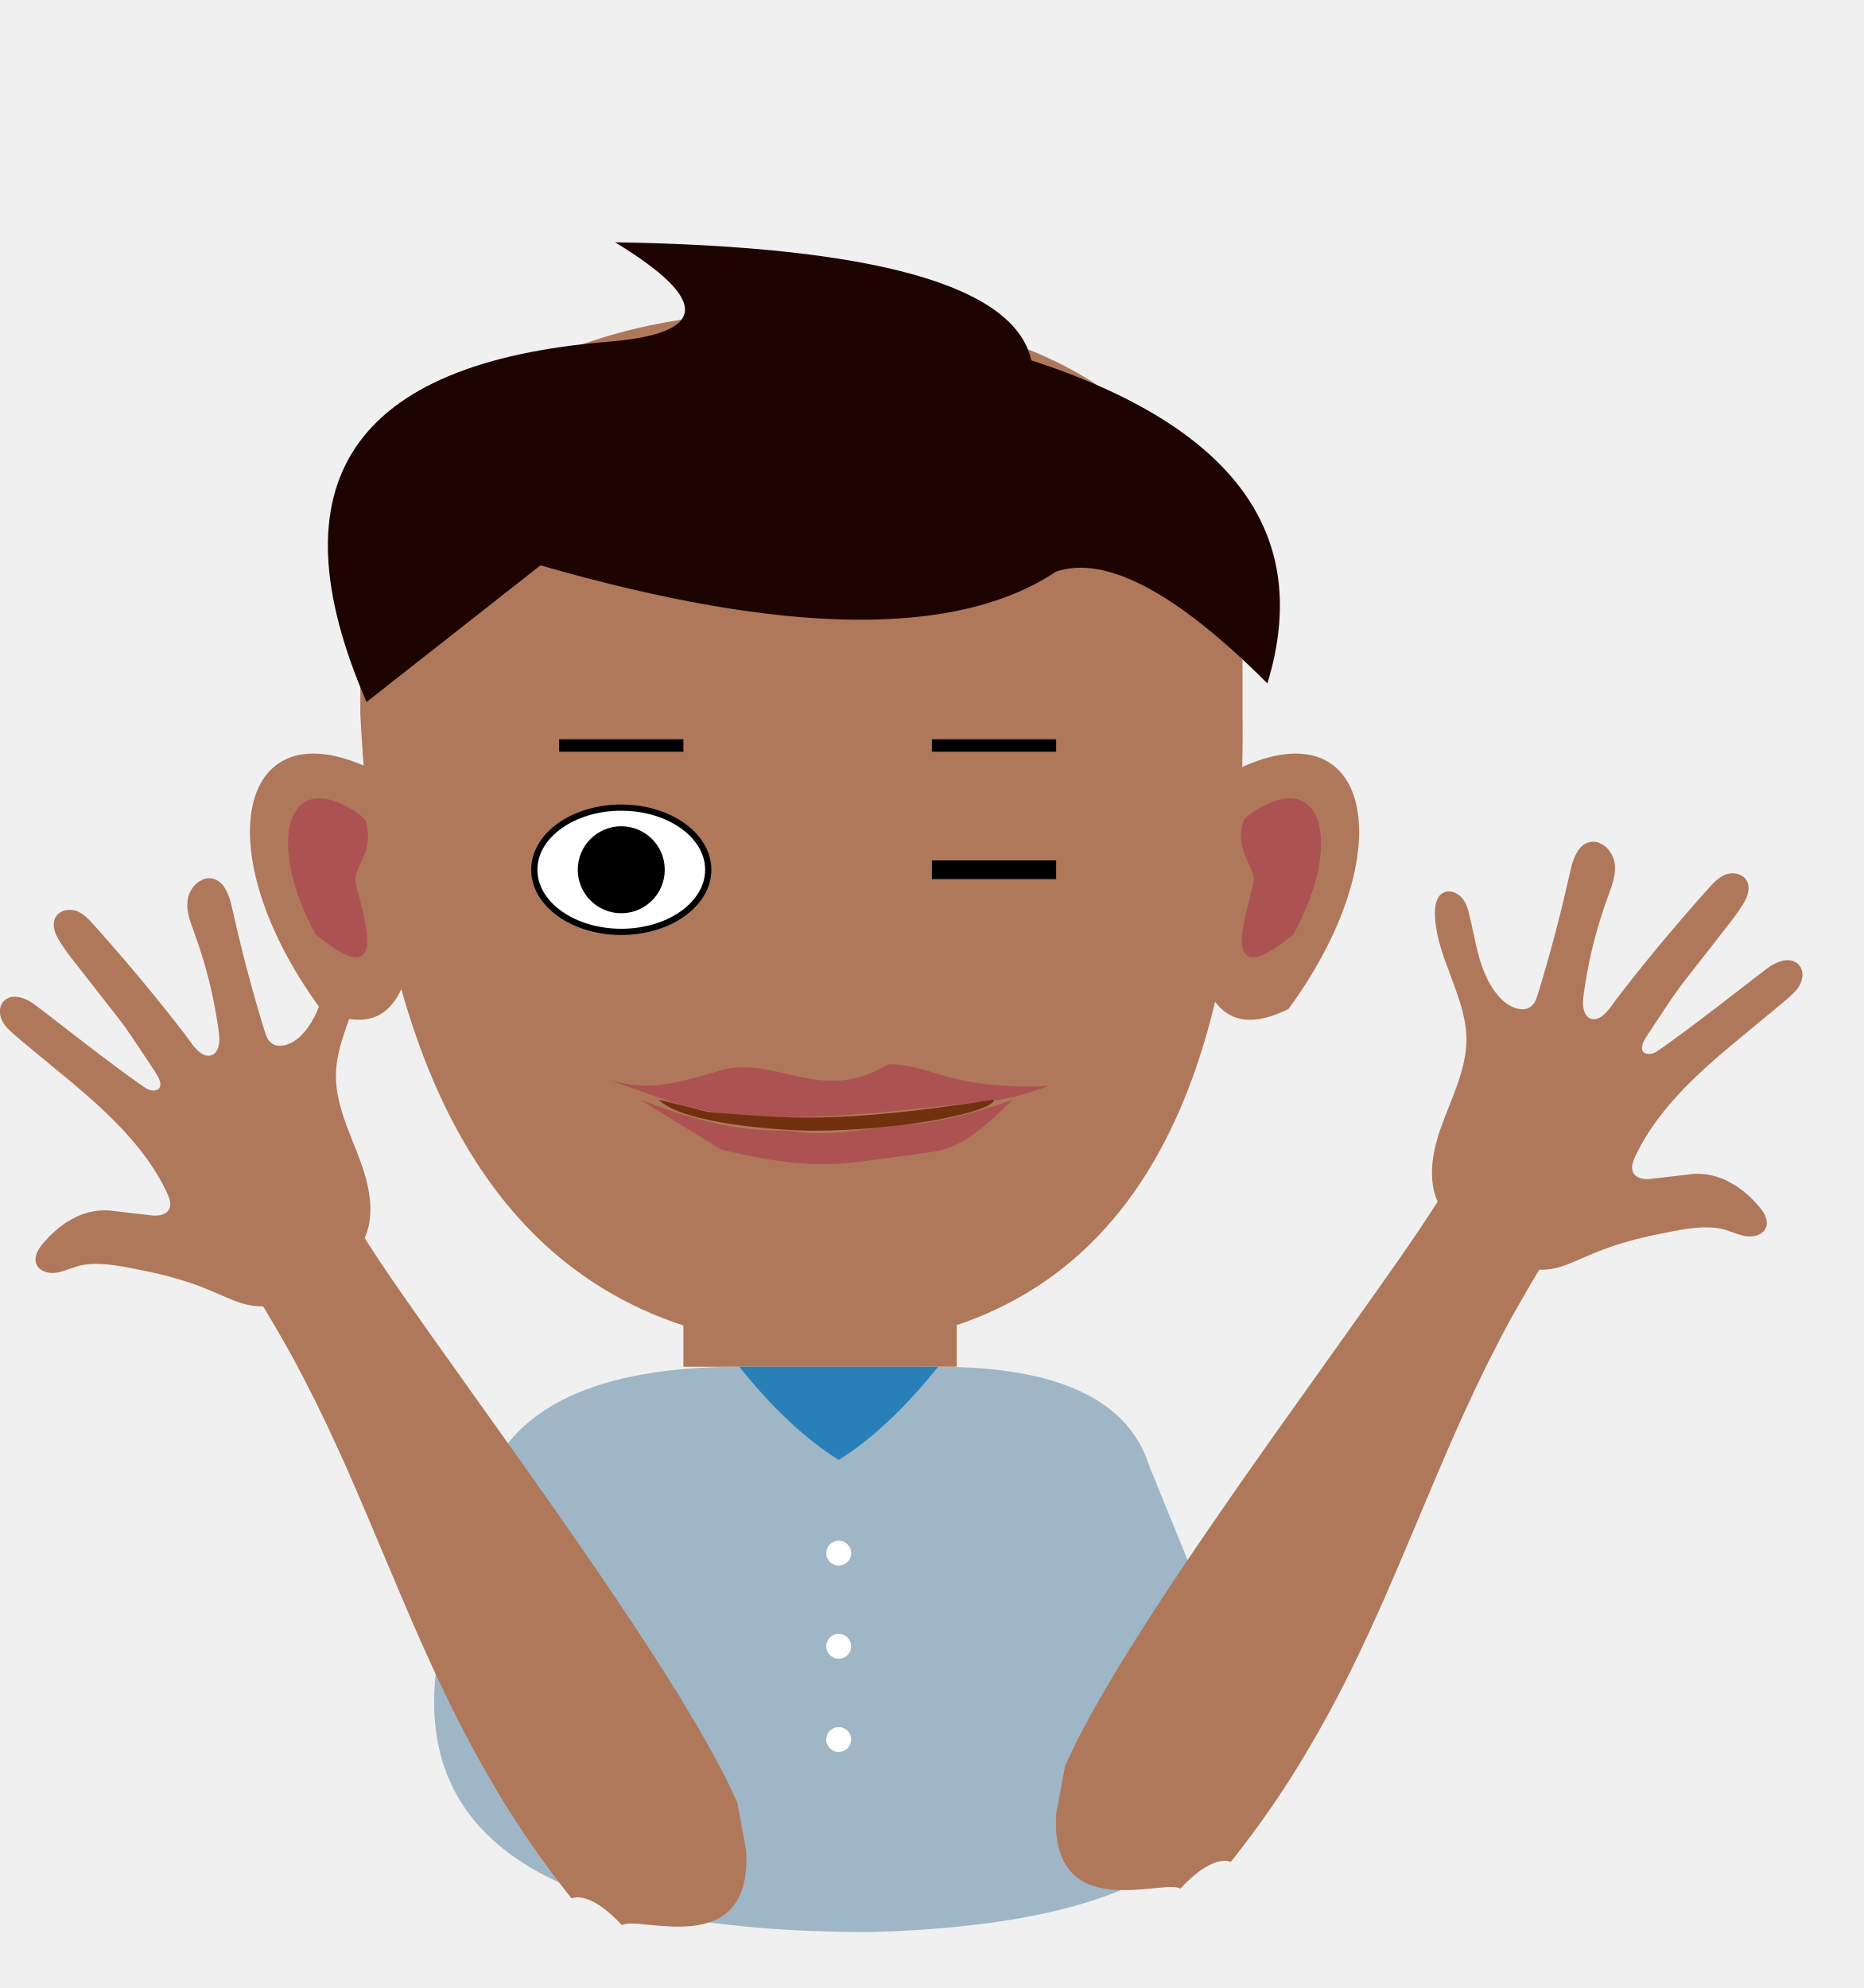
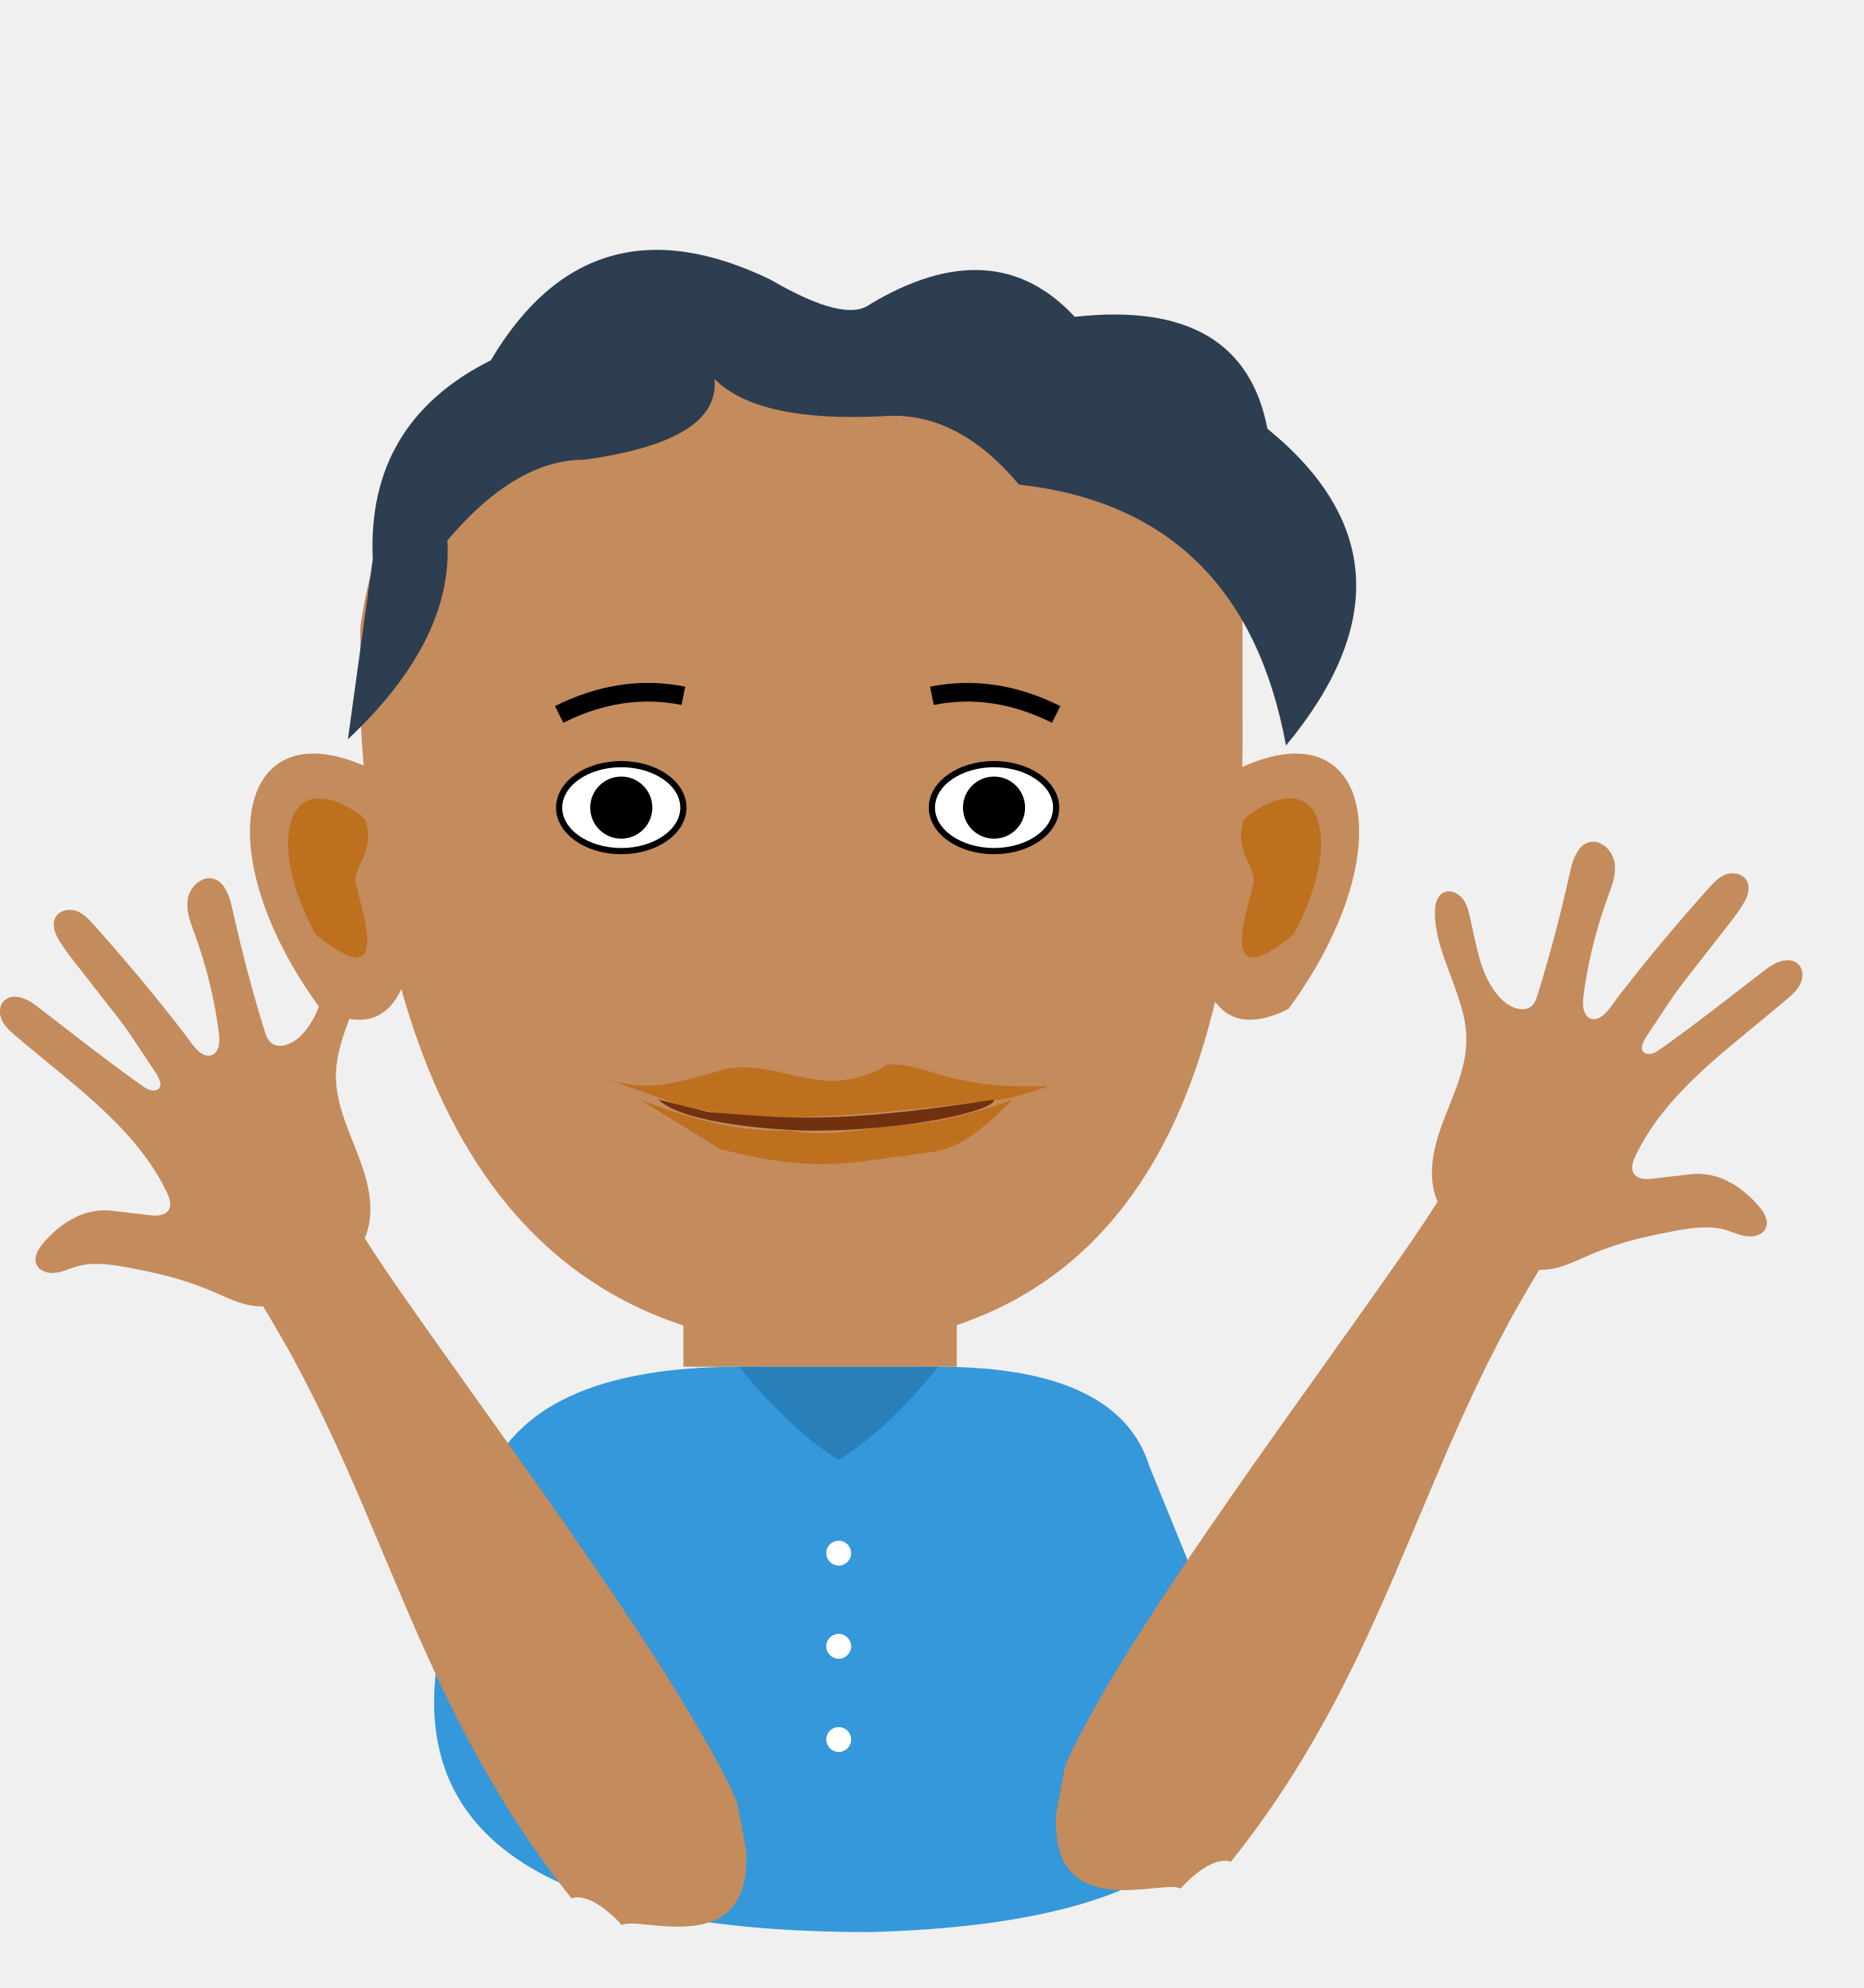
<svg xmlns="http://www.w3.org/2000/svg" id="avatar" width="300" height="320" viewBox="0 0 300 320" role="img" aria-label="Avatar">
-   <rect x="110" y="200" width="44" height="20" fill="#af785a" id="neck" />
-   <path id="body" fill="#9fb6c6" d="M 78 239 Q 85 220 119 220 Q 133 220 135 221 Q 137 220 151 220 Q 180 220 185 236 L 196 263 q 18 46 -56 48 Q 61 311 71 264 Z" />
+   <rect x="110" y="200" width="44" height="20" fill="#c48b5c" id="neck" />
+   <path id="body" fill="#3498db" d="M 78 239 Q 85 220 119 220 Q 133 220 135 221 Q 137 220 151 220 Q 180 220 185 236 L 196 263 q 18 46 -56 48 Q 61 311 71 264 Z" />
  <path id="collar" fill="#2980b9" d="M119 220 Q127 230 135 235 Q143 230 151 220 Z" />
  <circle cx="135" cy="250" r="2" fill="white" />
  <circle cx="135" cy="265" r="2" fill="white" />
  <circle cx="135" cy="280" r="2" fill="white" />
-   <path id="arm-left" fill="#af785a" d="M 279.913 140.744 C 279.329 140.537 278.618 140.519 277.989 140.693 C 277.349 140.874 276.633 141.331 275.946 141.999 C 275.031 142.887 270.44 148.143 267.525 151.638 C 264.717 155.01 260.87 159.844 259.939 161.169 C 258.857 162.714 258.161 163.458 257.452 163.82 C 257.01 164.047 256.654 164.108 256.246 164.026 C 255.226 163.816 254.688 162.639 254.821 160.885 C 254.874 160.153 255.214 157.945 255.522 156.287 C 256.302 152.132 257.375 148.259 258.903 144.08 C 259.352 142.865 259.48 142.479 259.632 141.935 C 259.953 140.754 260.034 139.777 259.886 138.861 C 259.751 137.994 259.265 137.086 258.569 136.409 C 258.36 136.208 258.293 136.16 257.862 135.915 C 257.456 135.681 257.354 135.631 257.15 135.577 C 256.177 135.326 255.189 135.608 254.472 136.34 C 254.187 136.631 254.009 136.884 253.716 137.432 C 253.313 138.169 253.053 138.917 252.794 140.067 C 251.634 145.202 250.809 148.537 249.664 152.715 C 248.829 155.747 247.582 159.97 247.29 160.741 C 246.767 162.139 245.749 162.692 244.298 162.369 C 243.455 162.18 242.504 161.64 241.784 160.949 C 240.729 159.934 239.773 158.503 239.065 156.871 C 238.368 155.265 237.901 153.651 237.245 150.57 C 236.503 147.097 236.328 146.392 236.042 145.731 C 235.66 144.838 235.266 144.349 234.595 143.925 C 234.212 143.682 233.949 143.575 233.57 143.505 C 233.082 143.421 232.559 143.521 232.171 143.78 C 231.832 144.008 231.7 144.157 231.476 144.547 C 231.039 145.318 230.903 146.218 230.99 147.739 C 231.104 149.627 231.569 151.682 232.487 154.327 C 232.677 154.865 232.89 155.448 233.918 158.207 C 234.935 160.937 235.471 162.767 235.781 164.519 C 236.308 167.521 236.018 170.312 234.796 173.968 C 234.471 174.945 234.045 176.065 233.282 177.988 C 232.273 180.518 231.873 181.609 231.462 182.946 C 230.547 185.945 230.285 188.477 230.647 190.856 C 230.757 191.587 231.101 192.774 231.367 193.337 L 231.404 193.413 L 230.986 194.074 C 228.104 198.598 224.644 203.574 214.41 217.918 C 206.329 229.242 203.126 233.766 199.268 239.292 C 192.263 249.339 186.799 257.506 182.411 264.498 C 180.624 267.351 179.665 268.926 177.99 271.788 C 175.193 276.57 173.34 280.069 171.816 283.442 C 171.651 283.807 171.497 284.16 171.47 284.221 L 171.425 284.339 L 170 292 C 169 310 187.333 302.333 190 304 C 195.386 298.173 198.082 299.721 198.103 299.702 C 198.119 299.688 198.511 299.197 198.968 298.609 C 202.222 294.466 205.179 290.273 208.004 285.81 C 209.172 283.959 209.626 283.211 210.946 280.956 C 214.659 274.619 217.864 268.342 221.565 260.118 C 223.414 256.025 224.633 253.188 228.457 244.111 C 232.256 235.086 233.791 231.529 235.668 227.417 C 238.268 221.719 240.275 217.673 243.06 212.497 C 243.712 211.29 246.718 206.075 247.362 205.039 L 247.765 204.388 L 248.106 204.391 C 249.094 204.406 250.23 204.219 251.39 203.842 C 252.269 203.556 253.083 203.232 254.667 202.527 C 257.772 201.149 260.26 200.276 263.375 199.467 C 264.893 199.072 266.572 198.711 269.228 198.196 C 272.764 197.518 275.024 197.393 276.905 197.766 C 277.469 197.875 277.918 198.013 278.889 198.362 C 280.191 198.833 280.741 198.975 281.415 199.017 C 282.406 199.083 283.404 198.744 283.902 198.171 C 283.979 198.084 284.091 197.914 284.182 197.732 C 284.311 197.486 284.342 197.401 284.372 197.201 C 284.422 196.865 284.393 196.524 284.282 196.139 C 284.081 195.455 283.716 194.861 282.976 194.018 C 281.939 192.838 280.864 191.87 279.695 191.06 C 279.162 190.693 277.915 190.009 277.379 189.79 C 275.751 189.125 274.185 188.861 272.509 188.967 C 272.301 188.983 270.743 189.166 269.046 189.372 C 267.346 189.582 265.784 189.762 265.579 189.775 C 265.082 189.808 264.673 189.789 264.269 189.708 C 263.98 189.645 263.893 189.618 263.63 189.479 C 263.353 189.333 263.303 189.295 263.147 189.128 C 262.764 188.713 262.625 188.173 262.74 187.536 C 262.826 187.044 262.95 186.687 263.3 185.956 C 265.263 181.807 268.442 177.652 272.943 173.341 C 275.227 171.15 277.291 169.365 282.054 165.458 C 286.282 161.994 287.969 160.573 288.629 159.921 C 289.349 159.214 289.818 158.479 290.016 157.745 C 290.28 156.765 290.066 155.807 289.445 155.196 C 289.25 155.002 288.783 154.733 288.508 154.655 C 287.649 154.416 286.571 154.619 285.474 155.222 C 284.746 155.623 284.777 155.6 279.785 159.466 C 277.223 161.45 275.262 162.957 273.749 164.1 C 270.916 166.249 267.725 168.574 266.789 169.179 C 266.065 169.645 265.49 169.764 264.9 169.568 C 264.136 169.321 264.087 168.453 264.756 167.27 C 264.887 167.043 265.225 166.512 265.515 166.089 C 265.799 165.667 266.474 164.654 267.01 163.835 C 268.662 161.325 269.451 160.161 270.224 159.105 C 270.675 158.487 270.928 158.159 275.001 152.955 C 278.97 147.886 278.996 147.856 279.702 146.851 C 280.863 145.208 281.31 144.302 281.429 143.329 C 281.532 142.526 281.308 141.797 280.799 141.287 C 280.623 141.109 280.174 140.831 279.913 140.744 Z M 279.913 140.744" />
-   <path id="arm-right" fill="#af785a" d="M 10.193 146.624 C 10.778 146.417 11.489 146.399 12.117 146.573 C 12.758 146.753 13.473 147.211 14.161 147.878 C 15.075 148.767 19.666 154.023 22.581 157.518 C 25.39 160.89 29.236 165.724 30.168 167.049 C 31.249 168.594 31.945 169.338 32.655 169.7 C 33.097 169.927 33.452 169.988 33.861 169.905 C 34.88 169.696 35.419 168.519 35.285 166.764 C 35.233 166.032 34.892 163.825 34.584 162.167 C 33.805 158.012 32.732 154.138 31.204 149.96 C 30.755 148.744 30.626 148.358 30.475 147.815 C 30.154 146.633 30.072 145.656 30.22 144.741 C 30.355 143.874 30.842 142.966 31.538 142.289 C 31.746 142.087 31.813 142.039 32.245 141.795 C 32.651 141.56 32.753 141.511 32.956 141.456 C 33.93 141.205 34.918 141.487 35.634 142.22 C 35.919 142.511 36.097 142.764 36.391 143.312 C 36.794 144.049 37.054 144.796 37.312 145.946 C 38.473 151.081 39.298 154.417 40.443 158.595 C 41.277 161.627 42.525 165.85 42.816 166.62 C 43.339 168.019 44.358 168.572 45.809 168.249 C 46.651 168.06 47.602 167.519 48.322 166.829 C 49.378 165.813 50.333 164.382 51.042 162.751 C 51.739 161.144 52.205 159.531 52.862 156.45 C 53.604 152.977 53.778 152.271 54.064 151.61 C 54.446 150.718 54.841 150.228 55.512 149.805 C 55.894 149.561 56.157 149.454 56.536 149.385 C 57.025 149.301 57.547 149.401 57.936 149.659 C 58.275 149.887 58.406 150.037 58.631 150.426 C 59.068 151.198 59.204 152.098 59.117 153.619 C 59.002 155.507 58.538 157.561 57.62 160.207 C 57.43 160.745 57.217 161.328 56.189 164.087 C 55.171 166.817 54.635 168.646 54.326 170.399 C 53.799 173.401 54.089 176.192 55.311 179.848 C 55.636 180.824 56.062 181.945 56.825 183.868 C 57.834 186.398 58.234 187.488 58.645 188.825 C 59.56 191.824 59.822 194.357 59.459 196.736 C 59.349 197.467 59.005 198.653 58.74 199.217 L 58.703 199.293 L 59.12 199.954 C 62.003 204.478 65.462 209.454 75.697 223.797 C 83.777 235.122 86.98 239.646 90.838 245.172 C 97.843 255.219 103.307 263.386 107.696 270.378 C 109.483 273.23 110.442 274.806 112.117 277.668 C 114.913 282.449 116.767 285.948 118.29 289.322 C 118.456 289.687 118.61 290.04 118.636 290.101 L 118.682 290.219 L 120.107 297.88 C 121.107 315.88 102.773 308.213 100.107 309.88 C 94.721 304.053 92.024 305.601 92.004 305.581 C 91.987 305.568 91.596 305.077 91.138 304.489 C 87.885 300.345 84.928 296.153 82.103 291.69 C 80.935 289.839 80.48 289.091 79.16 286.835 C 75.448 280.499 72.243 274.221 68.541 265.998 C 66.692 261.905 65.474 259.068 61.649 249.99 C 57.851 240.966 56.316 237.409 54.438 233.297 C 51.839 227.599 49.832 223.553 47.046 218.377 C 46.395 217.17 43.388 211.955 42.745 210.919 L 42.342 210.268 L 42.001 210.27 C 41.013 210.286 39.876 210.099 38.716 209.722 C 37.838 209.435 37.024 209.111 35.44 208.407 C 32.335 207.029 29.846 206.156 26.732 205.347 C 25.213 204.952 23.534 204.59 20.878 204.076 C 17.343 203.398 15.083 203.272 13.201 203.646 C 12.637 203.755 12.189 203.892 11.217 204.241 C 9.916 204.713 9.366 204.855 8.691 204.897 C 7.701 204.963 6.703 204.624 6.204 204.05 C 6.127 203.964 6.016 203.794 5.924 203.612 C 5.796 203.366 5.764 203.28 5.735 203.081 C 5.685 202.744 5.713 202.403 5.825 202.018 C 6.026 201.334 6.391 200.74 7.131 199.898 C 8.168 198.717 9.242 197.75 10.412 196.939 C 10.944 196.573 12.191 195.889 12.728 195.67 C 14.356 195.005 15.922 194.741 17.598 194.847 C 17.805 194.863 19.363 195.046 21.061 195.252 C 22.761 195.461 24.322 195.642 24.528 195.654 C 25.025 195.688 25.433 195.668 25.838 195.588 C 26.126 195.525 26.214 195.497 26.477 195.359 C 26.753 195.213 26.804 195.175 26.96 195.008 C 27.343 194.593 27.482 194.053 27.367 193.415 C 27.281 192.923 27.156 192.567 26.806 191.835 C 24.844 187.687 21.665 183.532 17.164 179.22 C 14.88 177.03 12.816 175.244 8.052 171.337 C 3.825 167.874 2.138 166.453 1.478 165.801 C 0.758 165.093 0.288 164.358 0.09 163.625 C -0.173 162.645 0.041 161.687 0.662 161.076 C 0.857 160.882 1.324 160.612 1.599 160.535 C 2.458 160.296 3.536 160.499 4.633 161.102 C 5.36 161.502 5.329 161.48 10.321 165.345 C 12.884 167.33 14.845 168.837 16.357 169.979 C 19.19 172.128 22.382 174.453 23.318 175.059 C 24.042 175.524 24.616 175.644 25.206 175.448 C 25.971 175.201 26.02 174.333 25.35 173.15 C 25.22 172.923 24.881 172.392 24.592 171.969 C 24.307 171.546 23.632 170.533 23.097 169.715 C 21.444 167.205 20.655 166.041 19.883 164.985 C 19.431 164.366 19.179 164.038 15.106 158.835 C 11.137 153.765 11.11 153.735 10.404 152.731 C 9.243 151.088 8.797 150.181 8.677 149.209 C 8.575 148.406 8.799 147.677 9.307 147.167 C 9.484 146.988 9.933 146.711 10.193 146.624 Z M 10.193 146.624" />
-   <path id="ear-left" fill="#af785a" d="M 64.4 126.4 C 39 110.2 31.8 135.4 51.6 162.4 C 66 169.6 67.8 153.4 66.8 135.2 Z" />
-   <path id="in-ear-left" fill="#ad5252" d="M 58 131.2 C 46.2 122.8 42.6 135.4 50.8 150.4 C 64.4 161.6 57.2 144 57.2 141.6 S 60.4 136.8 58.8 132 Z" />
-   <path id="ear-right" fill="#af785a" d="M 194.6 126.4 C 220 110.2 227.2 135.4 207.4 162.4 C 193 169.6 191.2 153.4 192.2 135.2 Z" />
-   <path id="in-ear-right" fill="#ad5252" d="M 201 131.2 C 212.8 122.8 216.4 135.4 208.2 150.4 C 194.6 161.6 201.8 144 201.8 141.6 S 198.6 136.8 200.2 132 Z" />
-   <path id="face" fill="#af785a" d="M 58 101 Q 65 50 130 50 Q 189 51 200 97 L 200 115 q 1 100 -68 102 Q 63 215 58 115 Z" />
-   <path id="hair" fill="#1e0401" d="M 59 113 Q 36 60 98 55 Q 122 53 99 39 Q 162 40 166 58 Q 215 74 204 110 Q 182 88 170 92 Q 146 108 87 91 Z" />
-   <path id="lips" fill="#ad5252" d="M 96.8 173.4 C 104.5 176.2 109.4 174.1 117.1 172 C 126.2 170.6 132.5 177.6 143 171.3 C 150 171.3 152.8 175.5 168.9 174.8 C 160.5 177.6 161.2 176.9 152 178 C 142 179 120 182 107 177 Z M 103 177 C 116 182 122 182 127 182 C 133 183 137 182 146 181 C 148 181 155 180 163 177 C 154 186 152 185 146 186 C 137 187 132 189 116 185 Z" />
+   <path id="arm-left" fill="#c48b5c" d="M 279.913 140.744 C 279.329 140.537 278.618 140.519 277.989 140.693 C 277.349 140.874 276.633 141.331 275.946 141.999 C 275.031 142.887 270.44 148.143 267.525 151.638 C 264.717 155.01 260.87 159.844 259.939 161.169 C 258.857 162.714 258.161 163.458 257.452 163.82 C 257.01 164.047 256.654 164.108 256.246 164.026 C 255.226 163.816 254.688 162.639 254.821 160.885 C 254.874 160.153 255.214 157.945 255.522 156.287 C 256.302 152.132 257.375 148.259 258.903 144.08 C 259.352 142.865 259.48 142.479 259.632 141.935 C 259.953 140.754 260.034 139.777 259.886 138.861 C 259.751 137.994 259.265 137.086 258.569 136.409 C 258.36 136.208 258.293 136.16 257.862 135.915 C 257.456 135.681 257.354 135.631 257.15 135.577 C 256.177 135.326 255.189 135.608 254.472 136.34 C 254.187 136.631 254.009 136.884 253.716 137.432 C 253.313 138.169 253.053 138.917 252.794 140.067 C 251.634 145.202 250.809 148.537 249.664 152.715 C 248.829 155.747 247.582 159.97 247.29 160.741 C 246.767 162.139 245.749 162.692 244.298 162.369 C 243.455 162.18 242.504 161.64 241.784 160.949 C 240.729 159.934 239.773 158.503 239.065 156.871 C 238.368 155.265 237.901 153.651 237.245 150.57 C 236.503 147.097 236.328 146.392 236.042 145.731 C 235.66 144.838 235.266 144.349 234.595 143.925 C 234.212 143.682 233.949 143.575 233.57 143.505 C 233.082 143.421 232.559 143.521 232.171 143.78 C 231.832 144.008 231.7 144.157 231.476 144.547 C 231.039 145.318 230.903 146.218 230.99 147.739 C 231.104 149.627 231.569 151.682 232.487 154.327 C 232.677 154.865 232.89 155.448 233.918 158.207 C 234.935 160.937 235.471 162.767 235.781 164.519 C 236.308 167.521 236.018 170.312 234.796 173.968 C 234.471 174.945 234.045 176.065 233.282 177.988 C 232.273 180.518 231.873 181.609 231.462 182.946 C 230.547 185.945 230.285 188.477 230.647 190.856 C 230.757 191.587 231.101 192.774 231.367 193.337 L 231.404 193.413 L 230.986 194.074 C 228.104 198.598 224.644 203.574 214.41 217.918 C 206.329 229.242 203.126 233.766 199.268 239.292 C 192.263 249.339 186.799 257.506 182.411 264.498 C 180.624 267.351 179.665 268.926 177.99 271.788 C 175.193 276.57 173.34 280.069 171.816 283.442 C 171.651 283.807 171.497 284.16 171.47 284.221 L 171.425 284.339 L 170 292 C 169 310 187.333 302.333 190 304 C 195.386 298.173 198.082 299.721 198.103 299.702 C 198.119 299.688 198.511 299.197 198.968 298.609 C 202.222 294.466 205.179 290.273 208.004 285.81 C 209.172 283.959 209.626 283.211 210.946 280.956 C 214.659 274.619 217.864 268.342 221.565 260.118 C 223.414 256.025 224.633 253.188 228.457 244.111 C 232.256 235.086 233.791 231.529 235.668 227.417 C 238.268 221.719 240.275 217.673 243.06 212.497 C 243.712 211.29 246.718 206.075 247.362 205.039 L 247.765 204.388 L 248.106 204.391 C 249.094 204.406 250.23 204.219 251.39 203.842 C 252.269 203.556 253.083 203.232 254.667 202.527 C 257.772 201.149 260.26 200.276 263.375 199.467 C 264.893 199.072 266.572 198.711 269.228 198.196 C 272.764 197.518 275.024 197.393 276.905 197.766 C 277.469 197.875 277.918 198.013 278.889 198.362 C 280.191 198.833 280.741 198.975 281.415 199.017 C 282.406 199.083 283.404 198.744 283.902 198.171 C 283.979 198.084 284.091 197.914 284.182 197.732 C 284.311 197.486 284.342 197.401 284.372 197.201 C 284.422 196.865 284.393 196.524 284.282 196.139 C 284.081 195.455 283.716 194.861 282.976 194.018 C 281.939 192.838 280.864 191.87 279.695 191.06 C 279.162 190.693 277.915 190.009 277.379 189.79 C 275.751 189.125 274.185 188.861 272.509 188.967 C 272.301 188.983 270.743 189.166 269.046 189.372 C 267.346 189.582 265.784 189.762 265.579 189.775 C 265.082 189.808 264.673 189.789 264.269 189.708 C 263.98 189.645 263.893 189.618 263.63 189.479 C 263.353 189.333 263.303 189.295 263.147 189.128 C 262.764 188.713 262.625 188.173 262.74 187.536 C 262.826 187.044 262.95 186.687 263.3 185.956 C 265.263 181.807 268.442 177.652 272.943 173.341 C 275.227 171.15 277.291 169.365 282.054 165.458 C 286.282 161.994 287.969 160.573 288.629 159.921 C 289.349 159.214 289.818 158.479 290.016 157.745 C 290.28 156.765 290.066 155.807 289.445 155.196 C 289.25 155.002 288.783 154.733 288.508 154.655 C 287.649 154.416 286.571 154.619 285.474 155.222 C 284.746 155.623 284.777 155.6 279.785 159.466 C 277.223 161.45 275.262 162.957 273.749 164.1 C 270.916 166.249 267.725 168.574 266.789 169.179 C 266.065 169.645 265.49 169.764 264.9 169.568 C 264.136 169.321 264.087 168.453 264.756 167.27 C 264.887 167.043 265.225 166.512 265.515 166.089 C 265.799 165.667 266.474 164.654 267.01 163.835 C 268.662 161.325 269.451 160.161 270.224 159.105 C 270.675 158.487 270.928 158.159 275.001 152.955 C 278.97 147.886 278.996 147.856 279.702 146.851 C 280.863 145.208 281.31 144.302 281.429 143.329 C 281.532 142.526 281.308 141.797 280.799 141.287 C 280.623 141.109 280.174 140.831 279.913 140.744 Z M 279.913 140.744" />
+   <path id="arm-right" fill="#c48b5c" d="M 10.193 146.624 C 10.778 146.417 11.489 146.399 12.117 146.573 C 12.758 146.753 13.473 147.211 14.161 147.878 C 15.075 148.767 19.666 154.023 22.581 157.518 C 25.39 160.89 29.236 165.724 30.168 167.049 C 31.249 168.594 31.945 169.338 32.655 169.7 C 33.097 169.927 33.452 169.988 33.861 169.905 C 34.88 169.696 35.419 168.519 35.285 166.764 C 35.233 166.032 34.892 163.825 34.584 162.167 C 33.805 158.012 32.732 154.138 31.204 149.96 C 30.755 148.744 30.626 148.358 30.475 147.815 C 30.154 146.633 30.072 145.656 30.22 144.741 C 30.355 143.874 30.842 142.966 31.538 142.289 C 31.746 142.087 31.813 142.039 32.245 141.795 C 32.651 141.56 32.753 141.511 32.956 141.456 C 33.93 141.205 34.918 141.487 35.634 142.22 C 35.919 142.511 36.097 142.764 36.391 143.312 C 36.794 144.049 37.054 144.796 37.312 145.946 C 38.473 151.081 39.298 154.417 40.443 158.595 C 41.277 161.627 42.525 165.85 42.816 166.62 C 43.339 168.019 44.358 168.572 45.809 168.249 C 46.651 168.06 47.602 167.519 48.322 166.829 C 49.378 165.813 50.333 164.382 51.042 162.751 C 51.739 161.144 52.205 159.531 52.862 156.45 C 53.604 152.977 53.778 152.271 54.064 151.61 C 54.446 150.718 54.841 150.228 55.512 149.805 C 55.894 149.561 56.157 149.454 56.536 149.385 C 57.025 149.301 57.547 149.401 57.936 149.659 C 58.275 149.887 58.406 150.037 58.631 150.426 C 59.068 151.198 59.204 152.098 59.117 153.619 C 59.002 155.507 58.538 157.561 57.62 160.207 C 57.43 160.745 57.217 161.328 56.189 164.087 C 55.171 166.817 54.635 168.646 54.326 170.399 C 53.799 173.401 54.089 176.192 55.311 179.848 C 55.636 180.824 56.062 181.945 56.825 183.868 C 57.834 186.398 58.234 187.488 58.645 188.825 C 59.56 191.824 59.822 194.357 59.459 196.736 C 59.349 197.467 59.005 198.653 58.74 199.217 L 58.703 199.293 L 59.12 199.954 C 62.003 204.478 65.462 209.454 75.697 223.797 C 83.777 235.122 86.98 239.646 90.838 245.172 C 97.843 255.219 103.307 263.386 107.696 270.378 C 109.483 273.23 110.442 274.806 112.117 277.668 C 114.913 282.449 116.767 285.948 118.29 289.322 C 118.456 289.687 118.61 290.04 118.636 290.101 L 118.682 290.219 L 120.107 297.88 C 121.107 315.88 102.773 308.213 100.107 309.88 C 94.721 304.053 92.024 305.601 92.004 305.581 C 91.987 305.568 91.596 305.077 91.138 304.489 C 87.885 300.345 84.928 296.153 82.103 291.69 C 80.935 289.839 80.48 289.091 79.16 286.835 C 75.448 280.499 72.243 274.221 68.541 265.998 C 66.692 261.905 65.474 259.068 61.649 249.99 C 57.851 240.966 56.316 237.409 54.438 233.297 C 51.839 227.599 49.832 223.553 47.046 218.377 C 46.395 217.17 43.388 211.955 42.745 210.919 L 42.342 210.268 L 42.001 210.27 C 41.013 210.286 39.876 210.099 38.716 209.722 C 37.838 209.435 37.024 209.111 35.44 208.407 C 32.335 207.029 29.846 206.156 26.732 205.347 C 25.213 204.952 23.534 204.59 20.878 204.076 C 17.343 203.398 15.083 203.272 13.201 203.646 C 12.637 203.755 12.189 203.892 11.217 204.241 C 9.916 204.713 9.366 204.855 8.691 204.897 C 7.701 204.963 6.703 204.624 6.204 204.05 C 6.127 203.964 6.016 203.794 5.924 203.612 C 5.796 203.366 5.764 203.28 5.735 203.081 C 5.685 202.744 5.713 202.403 5.825 202.018 C 6.026 201.334 6.391 200.74 7.131 199.898 C 8.168 198.717 9.242 197.75 10.412 196.939 C 10.944 196.573 12.191 195.889 12.728 195.67 C 14.356 195.005 15.922 194.741 17.598 194.847 C 17.805 194.863 19.363 195.046 21.061 195.252 C 22.761 195.461 24.322 195.642 24.528 195.654 C 25.025 195.688 25.433 195.668 25.838 195.588 C 26.126 195.525 26.214 195.497 26.477 195.359 C 26.753 195.213 26.804 195.175 26.96 195.008 C 27.343 194.593 27.482 194.053 27.367 193.415 C 27.281 192.923 27.156 192.567 26.806 191.835 C 24.844 187.687 21.665 183.532 17.164 179.22 C 14.88 177.03 12.816 175.244 8.052 171.337 C 3.825 167.874 2.138 166.453 1.478 165.801 C 0.758 165.093 0.288 164.358 0.09 163.625 C -0.173 162.645 0.041 161.687 0.662 161.076 C 0.857 160.882 1.324 160.612 1.599 160.535 C 2.458 160.296 3.536 160.499 4.633 161.102 C 5.36 161.502 5.329 161.48 10.321 165.345 C 12.884 167.33 14.845 168.837 16.357 169.979 C 19.19 172.128 22.382 174.453 23.318 175.059 C 24.042 175.524 24.616 175.644 25.206 175.448 C 25.971 175.201 26.02 174.333 25.35 173.15 C 25.22 172.923 24.881 172.392 24.592 171.969 C 24.307 171.546 23.632 170.533 23.097 169.715 C 21.444 167.205 20.655 166.041 19.883 164.985 C 19.431 164.366 19.179 164.038 15.106 158.835 C 11.137 153.765 11.11 153.735 10.404 152.731 C 9.243 151.088 8.797 150.181 8.677 149.209 C 8.575 148.406 8.799 147.677 9.307 147.167 C 9.484 146.988 9.933 146.711 10.193 146.624 Z M 10.193 146.624" />
+   <path id="ear-left" fill="#c48b5c" d="M 64.4 126.4 C 39 110.2 31.8 135.4 51.6 162.4 C 66 169.6 67.8 153.4 66.8 135.2 Z" />
+   <path id="in-ear-left" fill="#bd701e" d="M 58 131.2 C 46.2 122.8 42.6 135.4 50.8 150.4 C 64.4 161.6 57.2 144 57.2 141.6 S 60.4 136.8 58.8 132 Z" />
+   <path id="ear-right" fill="#c48b5c" d="M 194.6 126.4 C 220 110.2 227.2 135.4 207.4 162.4 C 193 169.6 191.2 153.4 192.2 135.2 Z" />
+   <path id="in-ear-right" fill="#bd701e" d="M 201 131.2 C 212.8 122.8 216.4 135.4 208.2 150.4 C 194.6 161.6 201.8 144 201.8 141.6 S 198.6 136.8 200.2 132 Z" />
+   <path id="face" fill="#c48b5c" d="M 58 101 Q 65 50 130 50 Q 189 51 200 97 L 200 115 q 1 100 -68 102 Q 63 215 58 115 Z" />
+   <path id="hair" fill="#2c3e50" d="M 60 90 Q 59 68 79 58 Q 95 31 124 45 Q 136 52 140 49 Q 160 37 173 51 Q 200 48 204 69 Q 231 91 207 120 Q 200 82 164 78 Q 154 66 142 67 Q 122 68 115 61 Q 116 71 94 74 Q 83 74 72 87 Q 73 103 56 119 Z" />
+   <path id="lips" fill="#bd701e" d="M 96.8 173.4 C 104.5 176.2 109.4 174.1 117.1 172 C 126.2 170.6 132.5 177.6 143 171.3 C 150 171.3 152.8 175.5 168.9 174.8 C 160.5 177.6 161.2 176.9 152 178 C 142 179 120 182 107 177 Z M 103 177 C 116 182 122 182 127 182 C 133 183 137 182 146 181 C 148 181 155 180 163 177 C 154 186 152 185 146 186 C 137 187 132 189 116 185 Z" />
  <path id="mouth" fill="#71310e" d="M 114 179 C 127 180 134 181 160 177 C 160 179 145 182 131 182 C 126 182 110 181 106 177 Z" />
  <g id="eye-left-group" style="display: block;">
-     <ellipse id="eye-left-white" cx="100" cy="140" rx="14" ry="10" fill="white" stroke="black" stroke-width="1" />
-     <circle id="eye-left-iris" cx="100" cy="140" r="7" fill="black" />
+     <ellipse id="eye-left-white" cx="100" cy="130" rx="10" ry="7" fill="white" stroke="black" stroke-width="1" />
+     <circle id="eye-left-iris" cx="100" cy="130" r="5" fill="black" />
  </g>
-   <g id="eye-right-group" style="display: none;">
-     <ellipse id="eye-right-white" cx="170" cy="140" rx="10" ry="7" fill="white" stroke="black" stroke-width="1" />
-     <circle id="eye-right-iris" cx="170" cy="140" r="5" fill="black" />
+   <g id="eye-right-group" style="display: block;">
+     <ellipse id="eye-right-white" cx="160" cy="130" rx="10" ry="7" fill="white" stroke="black" stroke-width="1" />
+     <circle id="eye-right-iris" cx="160" cy="130" r="5" fill="black" />
  </g>
-   <path id="eyebrow-left" stroke="black" stroke-width="2" fill="none" d="M90 120 Q100 120 110 120" style="display: block;" />
-   <path id="eyebrow-right" stroke="black" stroke-width="2" fill="none" d="M150 120 Q160 120 170 120" style="display: block;" />
-   <line id="eye-right-closed" x1="150" y1="140" x2="170" y2="140" stroke="black" stroke-width="3" style="display: block;" />
+   <path id="eyebrow-left" stroke="black" stroke-width="3" fill="none" d="M90 115 Q100 110 110 112" style="display: block;" />
+   <path id="eyebrow-right" stroke="black" stroke-width="3" fill="none" d="M150 112 Q160 110 170 115" style="display: block;" />
</svg>
